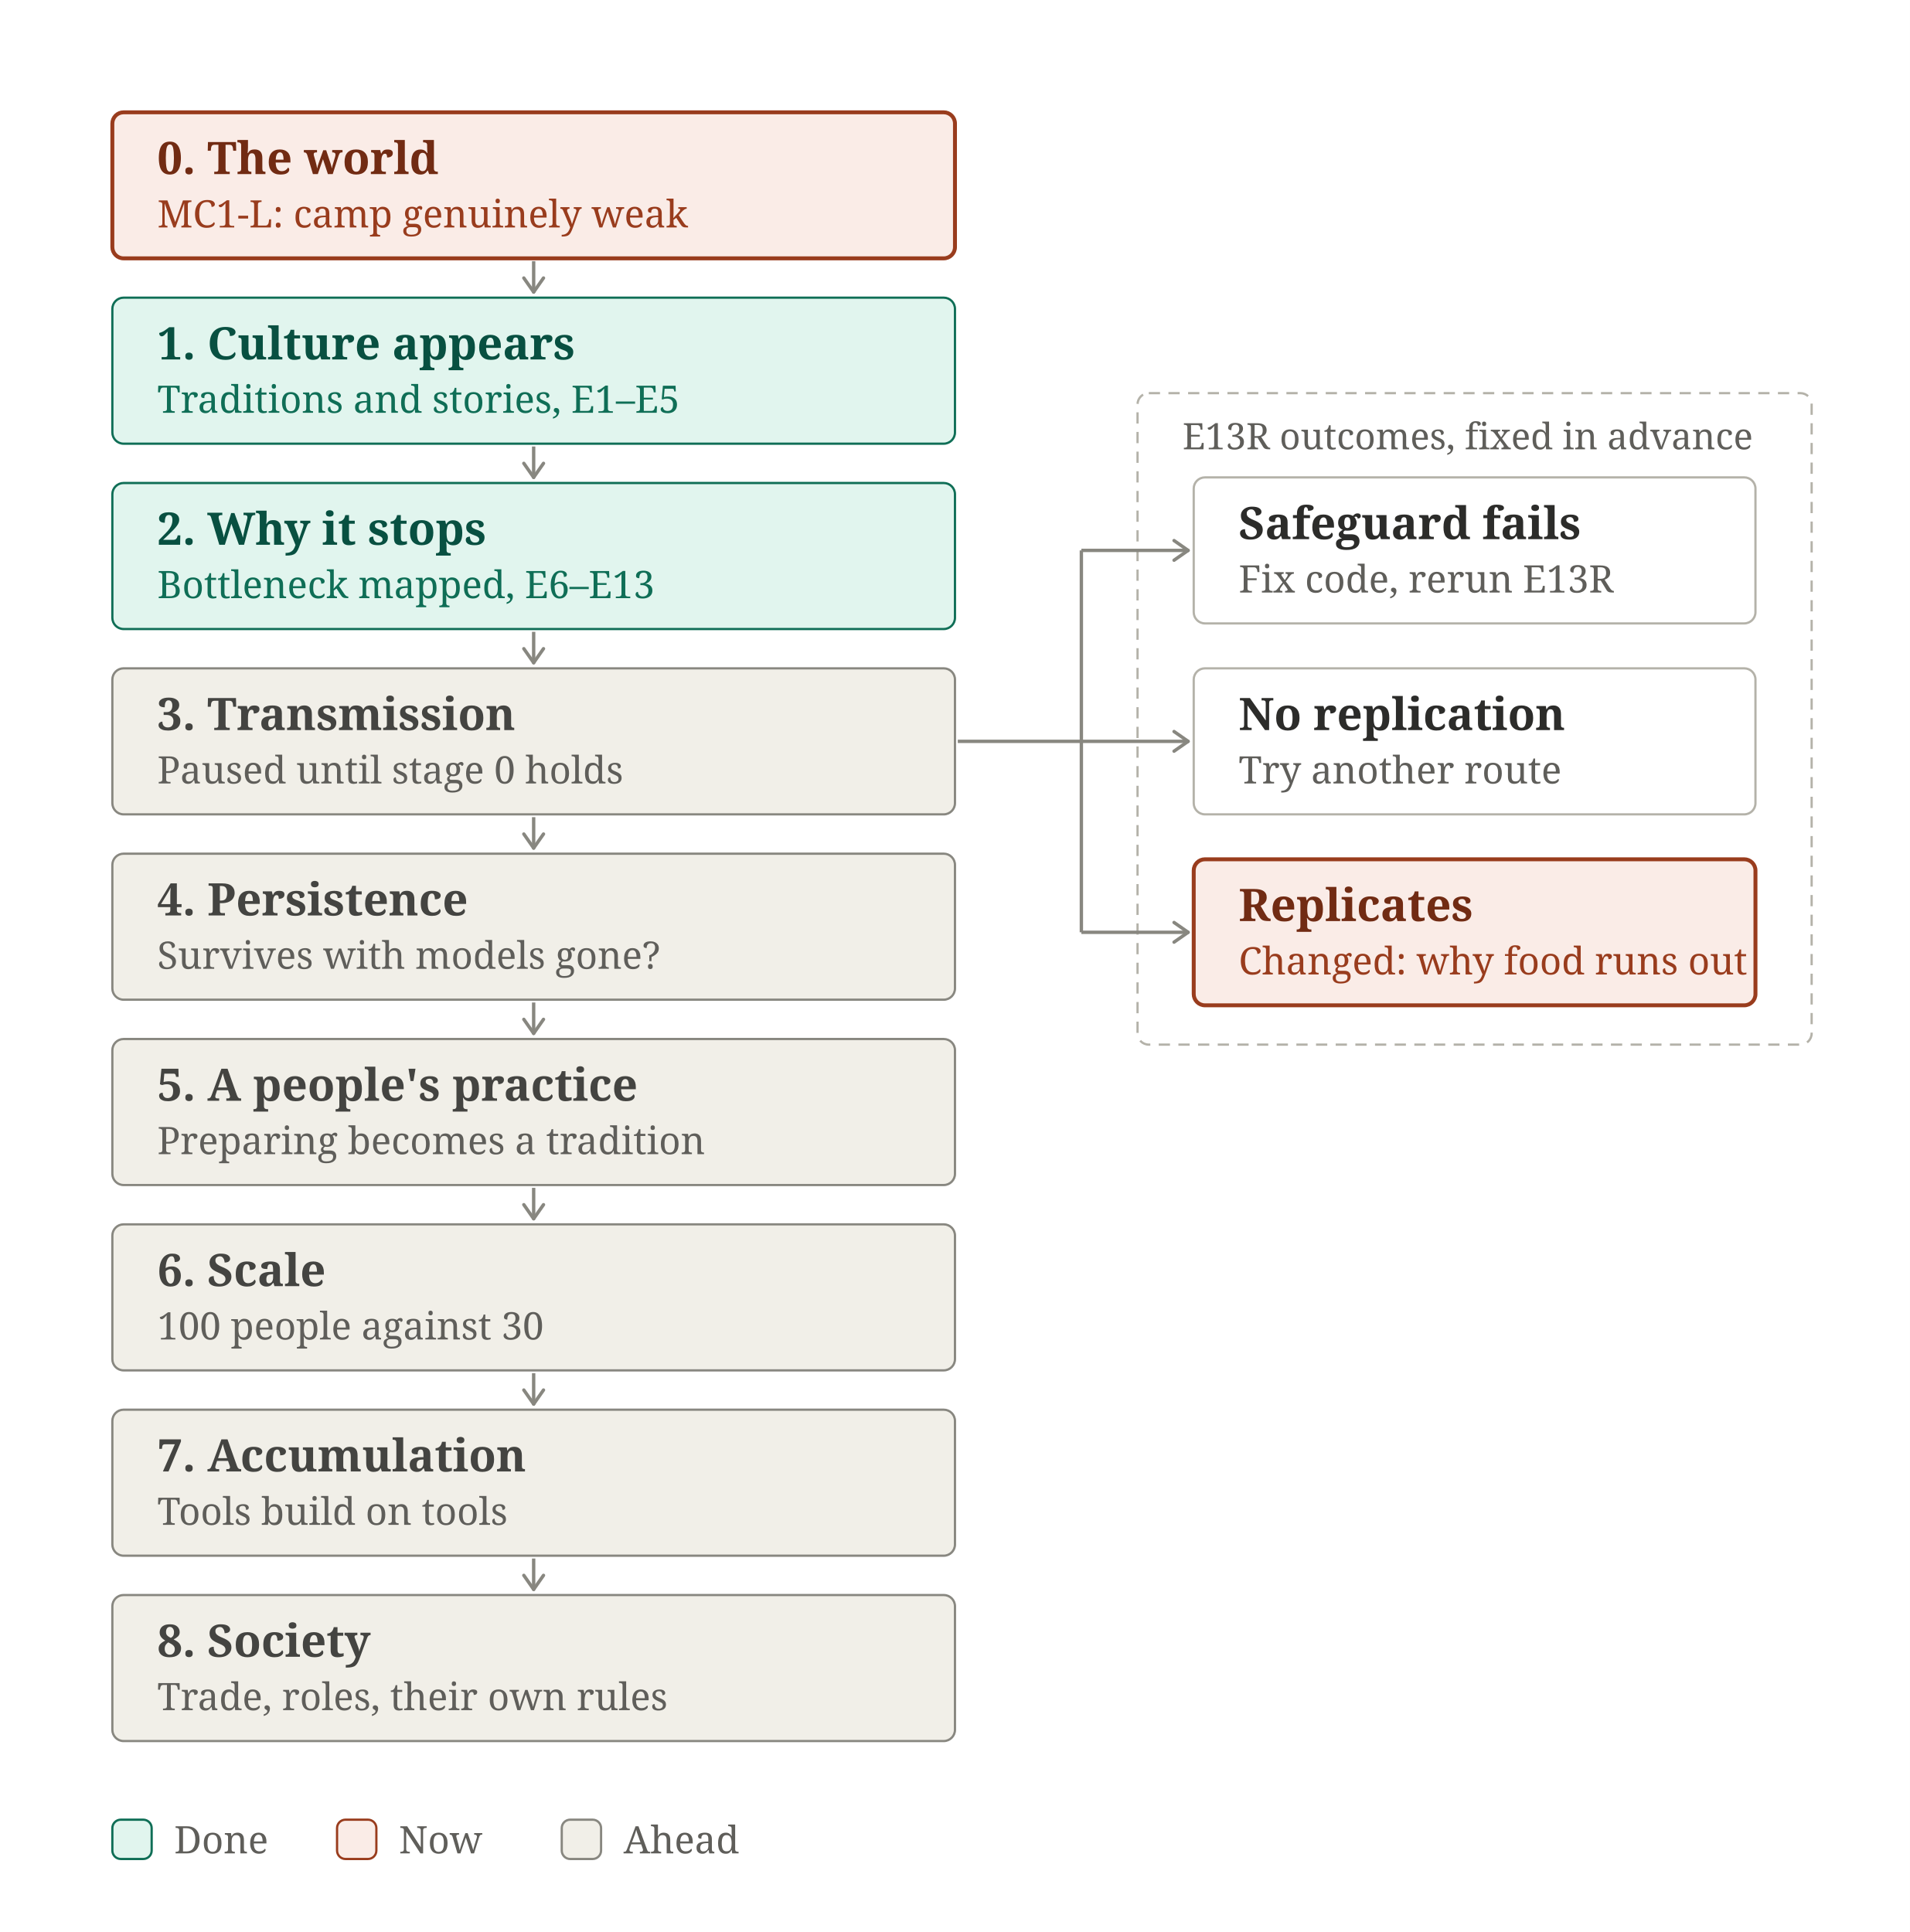
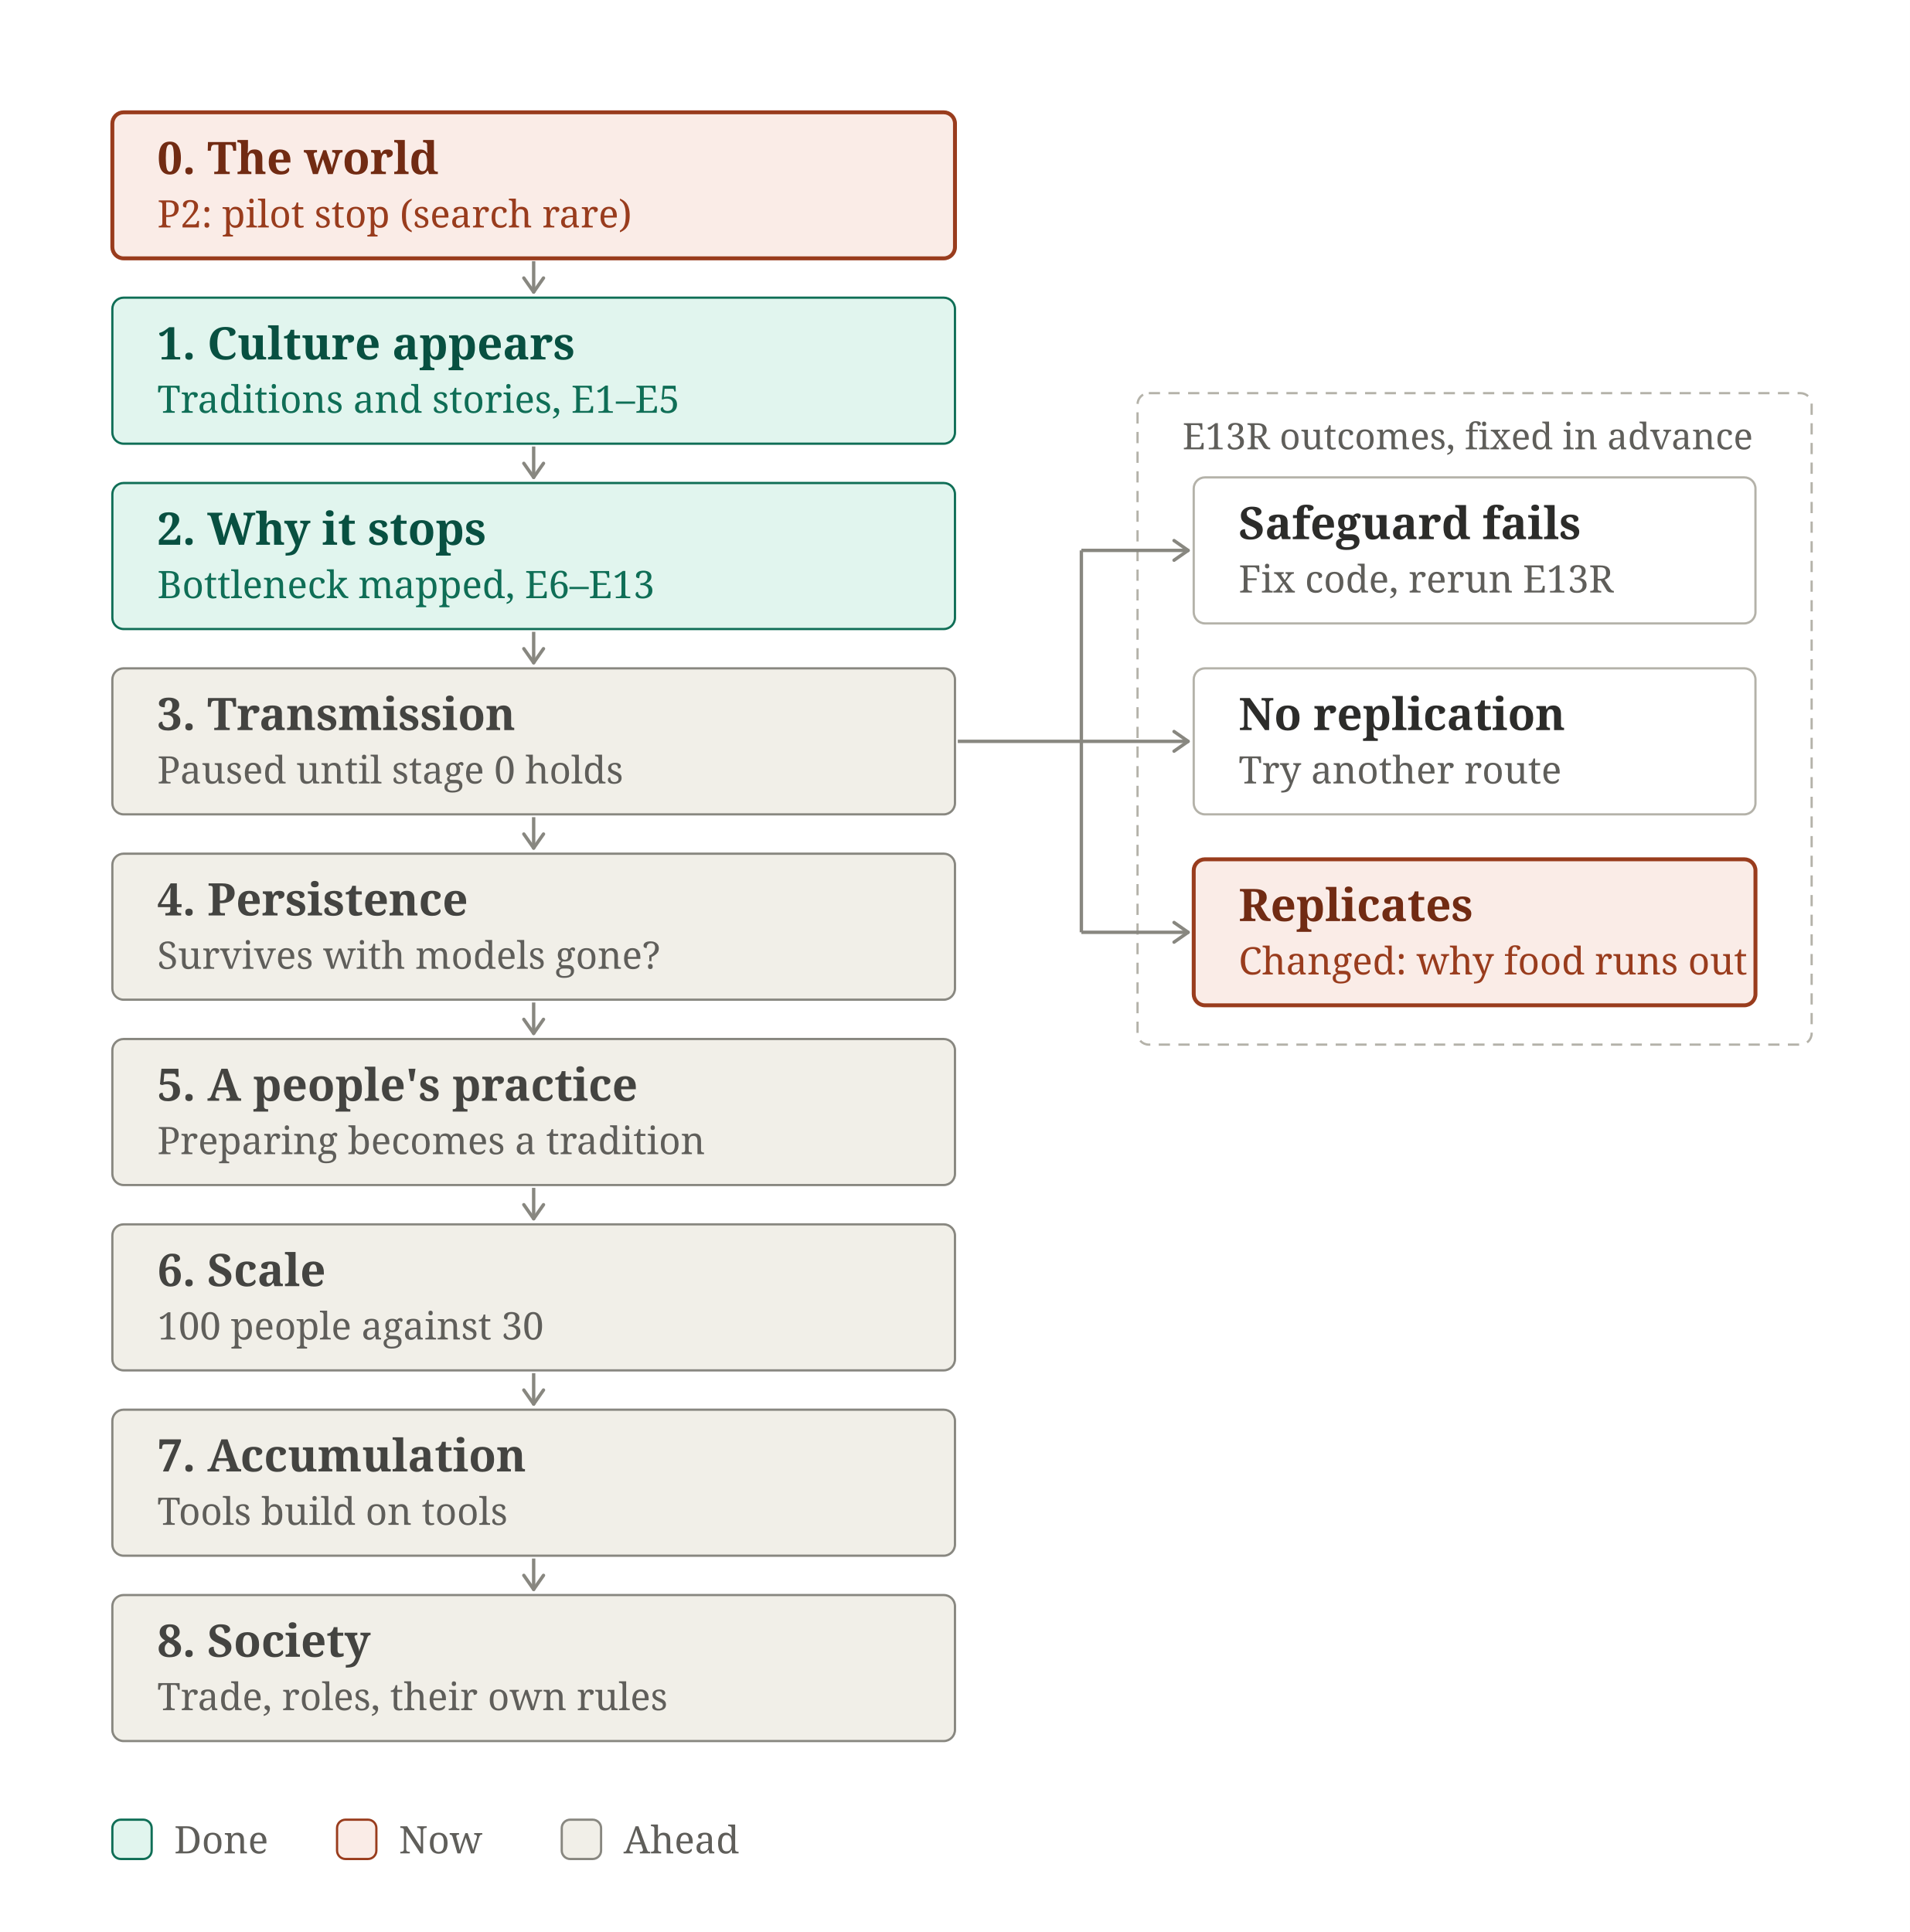
<svg xmlns="http://www.w3.org/2000/svg" width="680" height="688" viewBox="0 0 680 688" font-family="Garamond, Georgia, serif" role="img">
  <rect width="680" height="688" fill="#FFFFFF" />
  <rect x="405" y="140" width="240" height="232" rx="4" fill="none" stroke="#B4B2A9" stroke-width="0.8" stroke-dasharray="4 3" />
  <text x="421" y="160" font-size="13" fill="#5F5E5A">E13R outcomes, fixed in advance</text>
  <line x1="190" y1="93" x2="190" y2="104" stroke="#888780" stroke-width="1.2" />
  <line x1="186.5" y1="99.0" x2="190" y2="104" stroke="#888780" stroke-width="1.2" stroke-linecap="round" />
  <line x1="193.5" y1="99.0" x2="190" y2="104" stroke="#888780" stroke-width="1.2" stroke-linecap="round" />
  <line x1="190" y1="159" x2="190" y2="170" stroke="#888780" stroke-width="1.2" />
  <line x1="186.5" y1="165.0" x2="190" y2="170" stroke="#888780" stroke-width="1.2" stroke-linecap="round" />
  <line x1="193.5" y1="165.0" x2="190" y2="170" stroke="#888780" stroke-width="1.2" stroke-linecap="round" />
  <line x1="190" y1="225" x2="190" y2="236" stroke="#888780" stroke-width="1.2" />
  <line x1="186.5" y1="231.0" x2="190" y2="236" stroke="#888780" stroke-width="1.2" stroke-linecap="round" />
  <line x1="193.5" y1="231.0" x2="190" y2="236" stroke="#888780" stroke-width="1.2" stroke-linecap="round" />
  <line x1="190" y1="291" x2="190" y2="302" stroke="#888780" stroke-width="1.2" />
  <line x1="186.5" y1="297.0" x2="190" y2="302" stroke="#888780" stroke-width="1.2" stroke-linecap="round" />
  <line x1="193.5" y1="297.0" x2="190" y2="302" stroke="#888780" stroke-width="1.2" stroke-linecap="round" />
  <line x1="190" y1="357" x2="190" y2="368" stroke="#888780" stroke-width="1.2" />
  <line x1="186.5" y1="363.0" x2="190" y2="368" stroke="#888780" stroke-width="1.2" stroke-linecap="round" />
  <line x1="193.5" y1="363.0" x2="190" y2="368" stroke="#888780" stroke-width="1.2" stroke-linecap="round" />
  <line x1="190" y1="423" x2="190" y2="434" stroke="#888780" stroke-width="1.2" />
  <line x1="186.5" y1="429.0" x2="190" y2="434" stroke="#888780" stroke-width="1.2" stroke-linecap="round" />
  <line x1="193.5" y1="429.0" x2="190" y2="434" stroke="#888780" stroke-width="1.2" stroke-linecap="round" />
  <line x1="190" y1="489" x2="190" y2="500" stroke="#888780" stroke-width="1.2" />
  <line x1="186.5" y1="495.0" x2="190" y2="500" stroke="#888780" stroke-width="1.2" stroke-linecap="round" />
  <line x1="193.5" y1="495.0" x2="190" y2="500" stroke="#888780" stroke-width="1.2" stroke-linecap="round" />
  <line x1="190" y1="555" x2="190" y2="566" stroke="#888780" stroke-width="1.2" />
  <line x1="186.5" y1="561.0" x2="190" y2="566" stroke="#888780" stroke-width="1.2" stroke-linecap="round" />
  <line x1="193.5" y1="561.0" x2="190" y2="566" stroke="#888780" stroke-width="1.2" stroke-linecap="round" />
  <line x1="341" y1="264" x2="385" y2="264" stroke="#888780" stroke-width="1.2" />
  <line x1="385" y1="196" x2="385" y2="332" stroke="#888780" stroke-width="1.2" />
  <line x1="385" y1="196" x2="423" y2="196" stroke="#888780" stroke-width="1.2" />
  <line x1="418.0" y1="199.5" x2="423" y2="196" stroke="#888780" stroke-width="1.2" stroke-linecap="round" />
  <line x1="418.0" y1="192.5" x2="423" y2="196" stroke="#888780" stroke-width="1.2" stroke-linecap="round" />
  <line x1="385" y1="264" x2="423" y2="264" stroke="#888780" stroke-width="1.2" />
  <line x1="418.0" y1="267.5" x2="423" y2="264" stroke="#888780" stroke-width="1.2" stroke-linecap="round" />
  <line x1="418.0" y1="260.5" x2="423" y2="264" stroke="#888780" stroke-width="1.2" stroke-linecap="round" />
  <line x1="385" y1="332" x2="423" y2="332" stroke="#888780" stroke-width="1.2" />
  <line x1="418.0" y1="335.5" x2="423" y2="332" stroke="#888780" stroke-width="1.2" stroke-linecap="round" />
  <line x1="418.0" y1="328.5" x2="423" y2="332" stroke="#888780" stroke-width="1.2" stroke-linecap="round" />
  <rect x="40" y="40" width="300" height="52" rx="4" fill="#FAECE7" stroke="#993C1D" stroke-width="1.4" />
  <text x="56" y="62" font-size="16" font-weight="bold" fill="#712B13">0. The world</text>
-   <text x="56" y="81" font-size="13.5" fill="#993C1D">MC1-L: camp genuinely weak</text>
+   <text x="56" y="81" font-size="13.5" fill="#993C1D">P2: pilot stop (search rare)</text>
  <rect x="40" y="106" width="300" height="52" rx="4" fill="#E1F5EE" stroke="#0F6E56" stroke-width="0.8" />
  <text x="56" y="128" font-size="16" font-weight="bold" fill="#085041">1. Culture appears</text>
  <text x="56" y="147" font-size="13.5" fill="#0F6E56">Traditions and stories, E1–E5</text>
  <rect x="40" y="172" width="300" height="52" rx="4" fill="#E1F5EE" stroke="#0F6E56" stroke-width="0.8" />
  <text x="56" y="194" font-size="16" font-weight="bold" fill="#085041">2. Why it stops</text>
  <text x="56" y="213" font-size="13.5" fill="#0F6E56">Bottleneck mapped, E6–E13</text>
  <rect x="40" y="238" width="300" height="52" rx="4" fill="#F1EFE8" stroke="#888780" stroke-width="0.8" />
  <text x="56" y="260" font-size="16" font-weight="bold" fill="#444441">3. Transmission</text>
  <text x="56" y="279" font-size="13.5" fill="#5F5E5A">Paused until stage 0 holds</text>
  <rect x="40" y="304" width="300" height="52" rx="4" fill="#F1EFE8" stroke="#888780" stroke-width="0.8" />
  <text x="56" y="326" font-size="16" font-weight="bold" fill="#444441">4. Persistence</text>
  <text x="56" y="345" font-size="13.5" fill="#5F5E5A">Survives with models gone?</text>
  <rect x="40" y="370" width="300" height="52" rx="4" fill="#F1EFE8" stroke="#888780" stroke-width="0.8" />
  <text x="56" y="392" font-size="16" font-weight="bold" fill="#444441">5. A people's practice</text>
  <text x="56" y="411" font-size="13.5" fill="#5F5E5A">Preparing becomes a tradition</text>
  <rect x="40" y="436" width="300" height="52" rx="4" fill="#F1EFE8" stroke="#888780" stroke-width="0.8" />
  <text x="56" y="458" font-size="16" font-weight="bold" fill="#444441">6. Scale</text>
  <text x="56" y="477" font-size="13.5" fill="#5F5E5A">100 people against 30</text>
  <rect x="40" y="502" width="300" height="52" rx="4" fill="#F1EFE8" stroke="#888780" stroke-width="0.8" />
  <text x="56" y="524" font-size="16" font-weight="bold" fill="#444441">7. Accumulation</text>
  <text x="56" y="543" font-size="13.5" fill="#5F5E5A">Tools build on tools</text>
  <rect x="40" y="568" width="300" height="52" rx="4" fill="#F1EFE8" stroke="#888780" stroke-width="0.8" />
  <text x="56" y="590" font-size="16" font-weight="bold" fill="#444441">8. Society</text>
  <text x="56" y="609" font-size="13.5" fill="#5F5E5A">Trade, roles, their own rules</text>
  <rect x="425" y="170" width="200" height="52" rx="4" fill="#FFFFFF" stroke="#B4B2A9" stroke-width="0.8" />
  <text x="441" y="192" font-size="16" font-weight="bold" fill="#2C2C2A">Safeguard fails</text>
  <text x="441" y="211" font-size="13.5" fill="#5F5E5A">Fix code, rerun E13R</text>
  <rect x="425" y="238" width="200" height="52" rx="4" fill="#FFFFFF" stroke="#B4B2A9" stroke-width="0.8" />
  <text x="441" y="260" font-size="16" font-weight="bold" fill="#2C2C2A">No replication</text>
  <text x="441" y="279" font-size="13.5" fill="#5F5E5A">Try another route</text>
  <rect x="425" y="306" width="200" height="52" rx="4" fill="#FAECE7" stroke="#993C1D" stroke-width="1.4" />
  <text x="441" y="328" font-size="16" font-weight="bold" fill="#712B13">Replicates</text>
  <text x="441" y="347" font-size="13.5" fill="#993C1D">Changed: why food runs out</text>
  <rect x="40" y="648" width="14" height="14" rx="3" fill="#E1F5EE" stroke="#0F6E56" stroke-width="0.8" />
  <text x="62" y="660" font-size="13.5" fill="#5F5E5A">Done</text>
  <rect x="120" y="648" width="14" height="14" rx="3" fill="#FAECE7" stroke="#993C1D" stroke-width="0.8" />
  <text x="142" y="660" font-size="13.5" fill="#5F5E5A">Now</text>
  <rect x="200" y="648" width="14" height="14" rx="3" fill="#F1EFE8" stroke="#888780" stroke-width="0.8" />
  <text x="222" y="660" font-size="13.5" fill="#5F5E5A">Ahead</text>
</svg>
